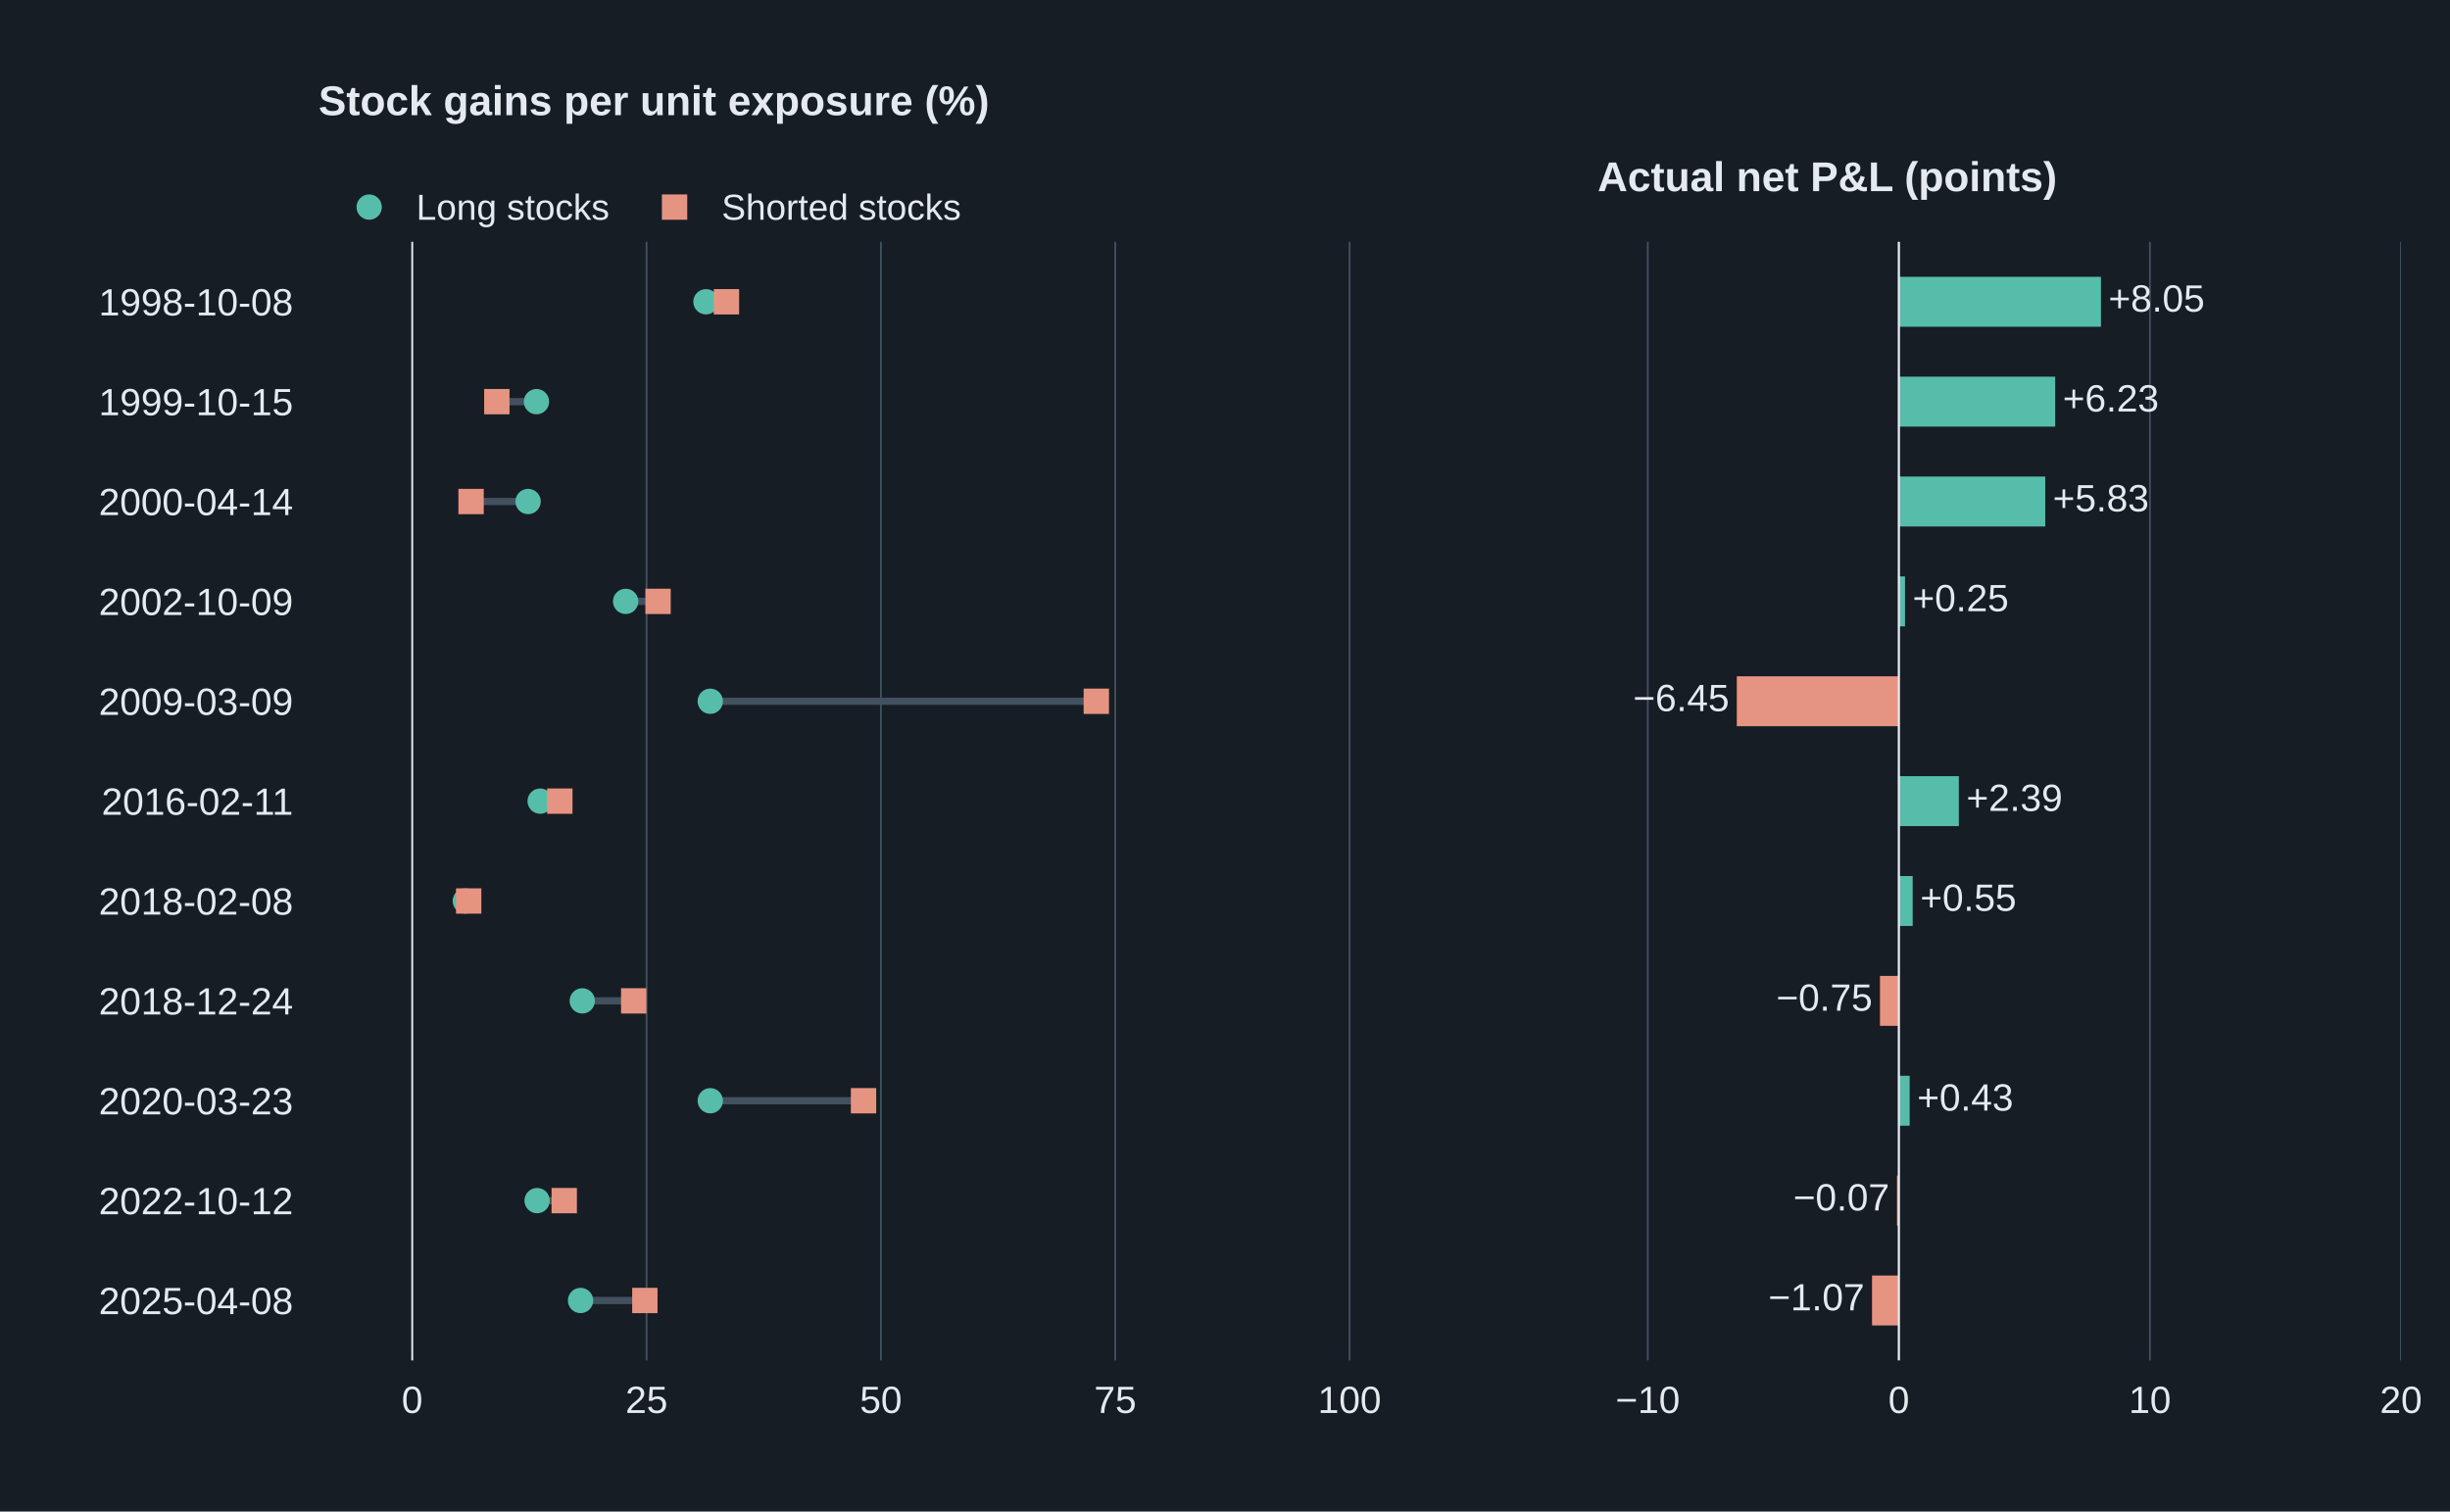
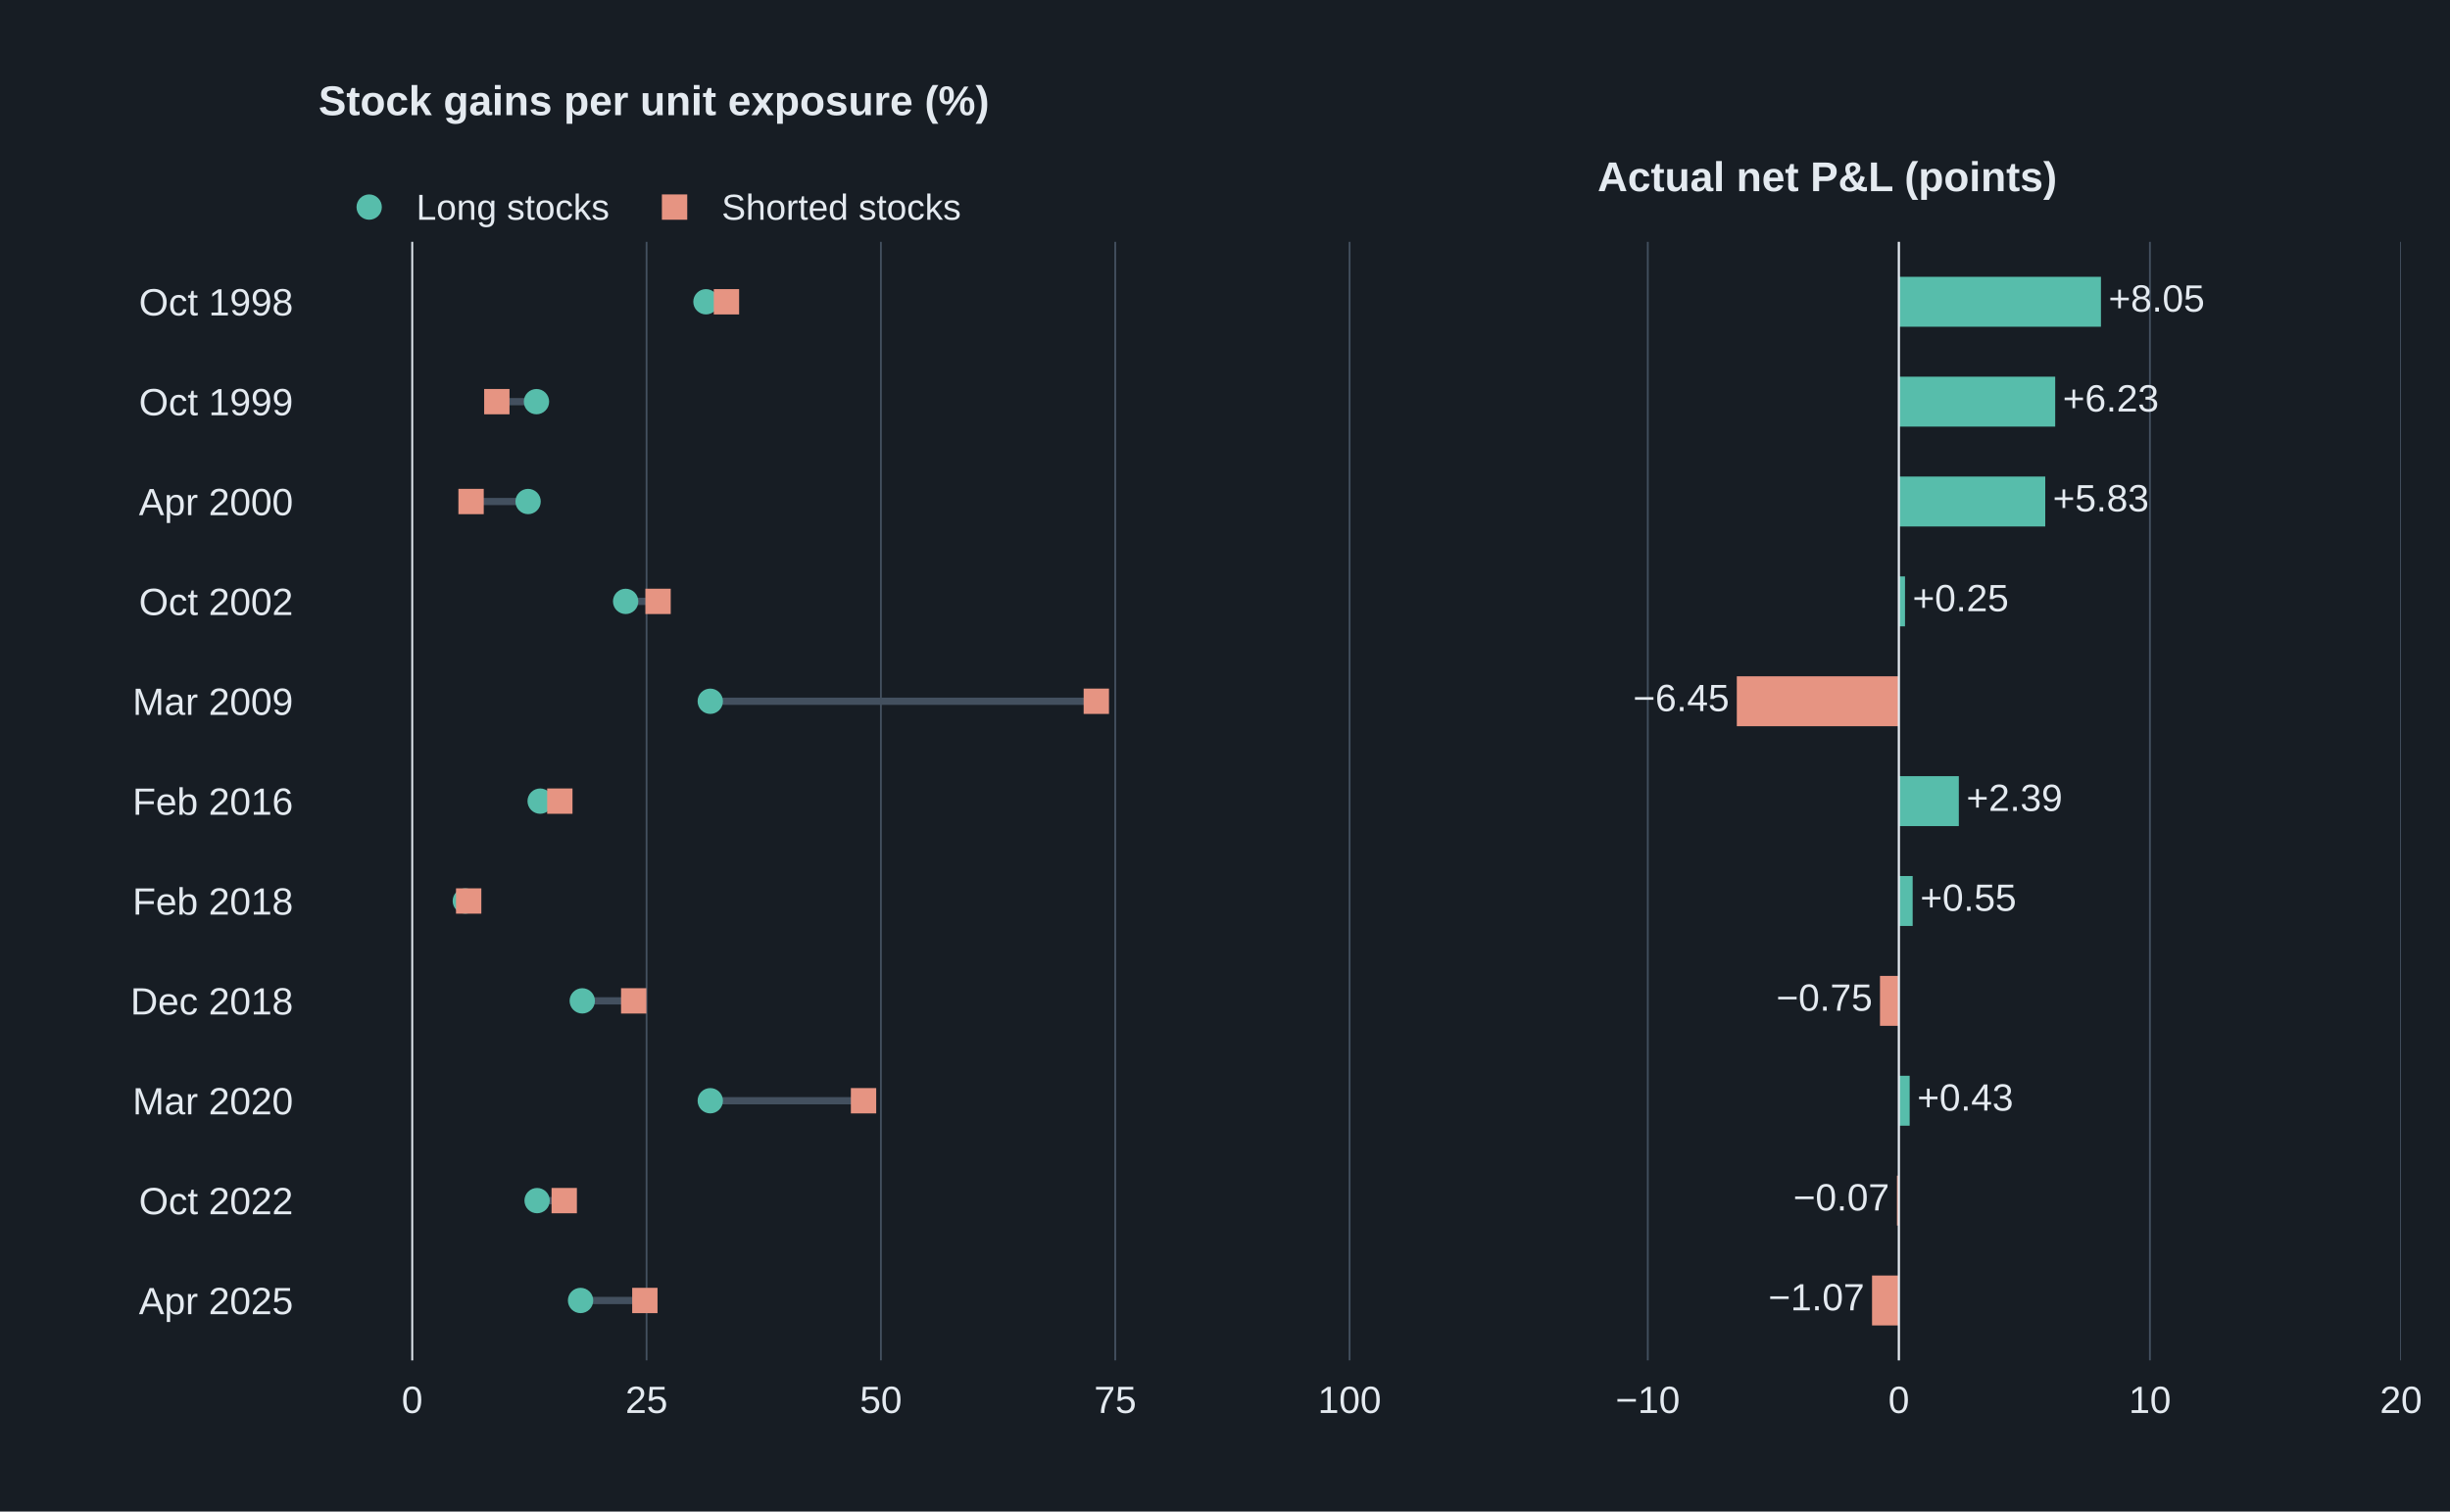
<svg xmlns="http://www.w3.org/2000/svg" xmlns:xlink="http://www.w3.org/1999/xlink" width="676.8pt" height="417.6pt" viewBox="0 0 676.8 417.6" version="1.1">
  <defs>
    <style type="text/css">*{stroke-linejoin: round; stroke-linecap: butt}</style>
  </defs>
  <g id="figure_1">
    <g id="patch_1">
      <path d="M 0 417.6 L 676.8 417.6 L 676.8 0 L 0 0 z " style="fill: #171d24" />
    </g>
    <g id="axes_1">
      <g id="patch_2">
        <path d="M 87.984 375.84 L 398.706 375.84 L 398.706 66.816 L 87.984 66.816 z " style="fill: #171d24" />
      </g>
      <g id="matplotlib.axis_1">
        <g id="xtick_1">
          <g id="line2d_1">
            <path d="M 113.878 375.84 L 113.878 66.816 " clip-path="url(#pa6c7bae0eb)" style="fill: none; stroke: #43505f; stroke-width: 0.5; stroke-linecap: square" />
          </g>
          <g id="line2d_2" />
          <g id="text_1">
            <text style="font-size: 10.5px; font-family: 'Arial', 'DejaVu Sans', sans-serif; text-anchor: middle; fill: #e4eaf0" x="113.878" y="390.356" transform="rotate(-0 113.8775 390.3557)">0</text>
          </g>
        </g>
        <g id="xtick_2">
          <g id="line2d_3">
            <path d="M 178.611 375.84 L 178.611 66.816 " clip-path="url(#pa6c7bae0eb)" style="fill: none; stroke: #43505f; stroke-width: 0.5; stroke-linecap: square" />
          </g>
          <g id="line2d_4" />
          <g id="text_2">
            <text style="font-size: 10.5px; font-family: 'Arial', 'DejaVu Sans', sans-serif; text-anchor: middle; fill: #e4eaf0" x="178.611" y="390.356" transform="rotate(-0 178.6113 390.3557)">25</text>
          </g>
        </g>
        <g id="xtick_3">
          <g id="line2d_5">
            <path d="M 243.345 375.84 L 243.345 66.816 " clip-path="url(#pa6c7bae0eb)" style="fill: none; stroke: #43505f; stroke-width: 0.5; stroke-linecap: square" />
          </g>
          <g id="line2d_6" />
          <g id="text_3">
            <text style="font-size: 10.5px; font-family: 'Arial', 'DejaVu Sans', sans-serif; text-anchor: middle; fill: #e4eaf0" x="243.345" y="390.356" transform="rotate(-0 243.3451 390.3557)">50</text>
          </g>
        </g>
        <g id="xtick_4">
          <g id="line2d_7">
            <path d="M 308.079 375.84 L 308.079 66.816 " clip-path="url(#pa6c7bae0eb)" style="fill: none; stroke: #43505f; stroke-width: 0.5; stroke-linecap: square" />
          </g>
          <g id="line2d_8" />
          <g id="text_4">
            <text style="font-size: 10.5px; font-family: 'Arial', 'DejaVu Sans', sans-serif; text-anchor: middle; fill: #e4eaf0" x="308.079" y="390.356" transform="rotate(-0 308.0789 390.3557)">75</text>
          </g>
        </g>
        <g id="xtick_5">
          <g id="line2d_9">
            <path d="M 372.813 375.84 L 372.813 66.816 " clip-path="url(#pa6c7bae0eb)" style="fill: none; stroke: #43505f; stroke-width: 0.5; stroke-linecap: square" />
          </g>
          <g id="line2d_10" />
          <g id="text_5">
            <text style="font-size: 10.5px; font-family: 'Arial', 'DejaVu Sans', sans-serif; text-anchor: middle; fill: #e4eaf0" x="372.813" y="390.356" transform="rotate(-0 372.8127 390.3557)">100</text>
          </g>
        </g>
      </g>
      <g id="matplotlib.axis_2">
        <g id="ytick_1">
          <g id="line2d_11" />
          <g id="text_6">
-             <text style="font-size: 10.5px; font-family: 'Arial', 'DejaVu Sans', sans-serif; text-anchor: end; fill: #e4eaf0" x="80.984" y="87.129" transform="rotate(-0 80.984 87.12871)">1998-10-08</text>
+             <text style="font-size: 10.5px; font-family: 'Arial', 'DejaVu Sans', sans-serif; text-anchor: end; fill: #e4eaf0" x="80.984" y="87.129" transform="rotate(-0 80.984 87.12871)">Oct 1998</text>
          </g>
        </g>
        <g id="ytick_2">
          <g id="line2d_12" />
          <g id="text_7">
-             <text style="font-size: 10.5px; font-family: 'Arial', 'DejaVu Sans', sans-serif; text-anchor: end; fill: #e4eaf0" x="80.984" y="114.72" transform="rotate(-0 80.984 114.7201)">1999-10-15</text>
+             <text style="font-size: 10.5px; font-family: 'Arial', 'DejaVu Sans', sans-serif; text-anchor: end; fill: #e4eaf0" x="80.984" y="114.72" transform="rotate(-0 80.984 114.7201)">Oct 1999</text>
          </g>
        </g>
        <g id="ytick_3">
          <g id="line2d_13" />
          <g id="text_8">
-             <text style="font-size: 10.5px; font-family: 'Arial', 'DejaVu Sans', sans-serif; text-anchor: end; fill: #e4eaf0" x="80.984" y="142.312" transform="rotate(-0 80.984 142.3116)">2000-04-14</text>
+             <text style="font-size: 10.5px; font-family: 'Arial', 'DejaVu Sans', sans-serif; text-anchor: end; fill: #e4eaf0" x="80.984" y="142.327" transform="rotate(-0 80.984 142.3272)">Apr 2000</text>
          </g>
        </g>
        <g id="ytick_4">
          <g id="line2d_14" />
          <g id="text_9">
-             <text style="font-size: 10.5px; font-family: 'Arial', 'DejaVu Sans', sans-serif; text-anchor: end; fill: #e4eaf0" x="80.984" y="169.903" transform="rotate(-0 80.984 169.903)">2002-10-09</text>
+             <text style="font-size: 10.5px; font-family: 'Arial', 'DejaVu Sans', sans-serif; text-anchor: end; fill: #e4eaf0" x="80.984" y="169.903" transform="rotate(-0 80.984 169.903)">Oct 2002</text>
          </g>
        </g>
        <g id="ytick_5">
          <g id="line2d_15" />
          <g id="text_10">
-             <text style="font-size: 10.5px; font-family: 'Arial', 'DejaVu Sans', sans-serif; text-anchor: end; fill: #e4eaf0" x="80.984" y="197.494" transform="rotate(-0 80.984 197.4944)">2009-03-09</text>
+             <text style="font-size: 10.5px; font-family: 'Arial', 'DejaVu Sans', sans-serif; text-anchor: end; fill: #e4eaf0" x="80.984" y="197.494" transform="rotate(-0 80.984 197.4944)">Mar 2009</text>
          </g>
        </g>
        <g id="ytick_6">
          <g id="line2d_16" />
          <g id="text_11">
-             <text style="font-size: 10.5px; font-family: 'Arial', 'DejaVu Sans', sans-serif; text-anchor: end; fill: #e4eaf0" x="80.984" y="225.086" transform="rotate(-0 80.984 225.0859)">2016-02-11</text>
+             <text style="font-size: 10.5px; font-family: 'Arial', 'DejaVu Sans', sans-serif; text-anchor: end; fill: #e4eaf0" x="80.984" y="225.086" transform="rotate(-0 80.984 225.0859)">Feb 2016</text>
          </g>
        </g>
        <g id="ytick_7">
          <g id="line2d_17" />
          <g id="text_12">
-             <text style="font-size: 10.5px; font-family: 'Arial', 'DejaVu Sans', sans-serif; text-anchor: end; fill: #e4eaf0" x="80.984" y="252.677" transform="rotate(-0 80.984 252.6773)">2018-02-08</text>
+             <text style="font-size: 10.5px; font-family: 'Arial', 'DejaVu Sans', sans-serif; text-anchor: end; fill: #e4eaf0" x="80.984" y="252.677" transform="rotate(-0 80.984 252.6773)">Feb 2018</text>
          </g>
        </g>
        <g id="ytick_8">
          <g id="line2d_18" />
          <g id="text_13">
-             <text style="font-size: 10.5px; font-family: 'Arial', 'DejaVu Sans', sans-serif; text-anchor: end; fill: #e4eaf0" x="80.984" y="280.269" transform="rotate(-0 80.984 280.2687)">2018-12-24</text>
+             <text style="font-size: 10.5px; font-family: 'Arial', 'DejaVu Sans', sans-serif; text-anchor: end; fill: #e4eaf0" x="80.984" y="280.269" transform="rotate(-0 80.984 280.2687)">Dec 2018</text>
          </g>
        </g>
        <g id="ytick_9">
          <g id="line2d_19" />
          <g id="text_14">
-             <text style="font-size: 10.5px; font-family: 'Arial', 'DejaVu Sans', sans-serif; text-anchor: end; fill: #e4eaf0" x="80.984" y="307.86" transform="rotate(-0 80.984 307.8601)">2020-03-23</text>
+             <text style="font-size: 10.5px; font-family: 'Arial', 'DejaVu Sans', sans-serif; text-anchor: end; fill: #e4eaf0" x="80.984" y="307.86" transform="rotate(-0 80.984 307.8601)">Mar 2020</text>
          </g>
        </g>
        <g id="ytick_10">
          <g id="line2d_20" />
          <g id="text_15">
-             <text style="font-size: 10.5px; font-family: 'Arial', 'DejaVu Sans', sans-serif; text-anchor: end; fill: #e4eaf0" x="80.984" y="335.452" transform="rotate(-0 80.984 335.4516)">2022-10-12</text>
+             <text style="font-size: 10.5px; font-family: 'Arial', 'DejaVu Sans', sans-serif; text-anchor: end; fill: #e4eaf0" x="80.984" y="335.452" transform="rotate(-0 80.984 335.4516)">Oct 2022</text>
          </g>
        </g>
        <g id="ytick_11">
          <g id="line2d_21" />
          <g id="text_16">
-             <text style="font-size: 10.5px; font-family: 'Arial', 'DejaVu Sans', sans-serif; text-anchor: end; fill: #e4eaf0" x="80.984" y="363.043" transform="rotate(-0 80.984 363.043)">2025-04-08</text>
+             <text style="font-size: 10.5px; font-family: 'Arial', 'DejaVu Sans', sans-serif; text-anchor: end; fill: #e4eaf0" x="80.984" y="363.059" transform="rotate(-0 80.984 363.0586)">Apr 2025</text>
          </g>
        </g>
      </g>
      <g id="line2d_22">
        <path d="M 195.017 83.371 L 200.678 83.371 " clip-path="url(#pa6c7bae0eb)" style="fill: none; stroke: #43505f; stroke-width: 2; stroke-linecap: square" />
      </g>
      <g id="line2d_23">
        <defs>
          <path id="md9a8fb9a7d" d="M 0 3 C 0.796 3 1.559 2.684 2.121 2.121 C 2.684 1.559 3 0.796 3 0 C 3 -0.796 2.684 -1.559 2.121 -2.121 C 1.559 -2.684 0.796 -3 0 -3 C -0.796 -3 -1.559 -2.684 -2.121 -2.121 C -2.684 -1.559 -3 -0.796 -3 0 C -3 0.796 -2.684 1.559 -2.121 2.121 C -1.559 2.684 -0.796 3 0 3 z " style="stroke: #57bdab" />
        </defs>
        <g clip-path="url(#pa6c7bae0eb)">
          <use xlink:href="#md9a8fb9a7d" x="195.017" y="83.371" style="fill: #57bdab; stroke: #57bdab" />
        </g>
      </g>
      <g id="line2d_24">
        <defs>
          <path id="ma3867395b4" d="M -3 3 L 3 3 L 3 -3 L -3 -3 z " style="stroke: #e69482; stroke-linejoin: miter" />
        </defs>
        <g clip-path="url(#pa6c7bae0eb)">
          <use xlink:href="#ma3867395b4" x="200.678" y="83.371" style="fill: #e69482; stroke: #e69482; stroke-linejoin: miter" />
        </g>
      </g>
      <g id="line2d_25">
        <path d="M 148.198 110.962 L 137.247 110.962 " clip-path="url(#pa6c7bae0eb)" style="fill: none; stroke: #43505f; stroke-width: 2; stroke-linecap: square" />
      </g>
      <g id="line2d_26">
        <g clip-path="url(#pa6c7bae0eb)">
          <use xlink:href="#md9a8fb9a7d" x="148.198" y="110.962" style="fill: #57bdab; stroke: #57bdab" />
        </g>
      </g>
      <g id="line2d_27">
        <g clip-path="url(#pa6c7bae0eb)">
          <use xlink:href="#ma3867395b4" x="137.247" y="110.962" style="fill: #e69482; stroke: #e69482; stroke-linejoin: miter" />
        </g>
      </g>
      <g id="line2d_28">
        <path d="M 145.883 138.554 L 130.132 138.554 " clip-path="url(#pa6c7bae0eb)" style="fill: none; stroke: #43505f; stroke-width: 2; stroke-linecap: square" />
      </g>
      <g id="line2d_29">
        <g clip-path="url(#pa6c7bae0eb)">
          <use xlink:href="#md9a8fb9a7d" x="145.883" y="138.554" style="fill: #57bdab; stroke: #57bdab" />
        </g>
      </g>
      <g id="line2d_30">
        <g clip-path="url(#pa6c7bae0eb)">
          <use xlink:href="#ma3867395b4" x="130.132" y="138.554" style="fill: #e69482; stroke: #e69482; stroke-linejoin: miter" />
        </g>
      </g>
      <g id="line2d_31">
        <path d="M 172.829 166.145 L 181.785 166.145 " clip-path="url(#pa6c7bae0eb)" style="fill: none; stroke: #43505f; stroke-width: 2; stroke-linecap: square" />
      </g>
      <g id="line2d_32">
        <g clip-path="url(#pa6c7bae0eb)">
          <use xlink:href="#md9a8fb9a7d" x="172.829" y="166.145" style="fill: #57bdab; stroke: #57bdab" />
        </g>
      </g>
      <g id="line2d_33">
        <g clip-path="url(#pa6c7bae0eb)">
          <use xlink:href="#ma3867395b4" x="181.785" y="166.145" style="fill: #e69482; stroke: #e69482; stroke-linejoin: miter" />
        </g>
      </g>
      <g id="line2d_34">
        <path d="M 196.207 193.737 L 302.851 193.737 " clip-path="url(#pa6c7bae0eb)" style="fill: none; stroke: #43505f; stroke-width: 2; stroke-linecap: square" />
      </g>
      <g id="line2d_35">
        <g clip-path="url(#pa6c7bae0eb)">
          <use xlink:href="#md9a8fb9a7d" x="196.207" y="193.737" style="fill: #57bdab; stroke: #57bdab" />
        </g>
      </g>
      <g id="line2d_36">
        <g clip-path="url(#pa6c7bae0eb)">
          <use xlink:href="#ma3867395b4" x="302.851" y="193.737" style="fill: #e69482; stroke: #e69482; stroke-linejoin: miter" />
        </g>
      </g>
      <g id="line2d_37">
        <path d="M 149.215 221.328 L 154.65 221.328 " clip-path="url(#pa6c7bae0eb)" style="fill: none; stroke: #43505f; stroke-width: 2; stroke-linecap: square" />
      </g>
      <g id="line2d_38">
        <g clip-path="url(#pa6c7bae0eb)">
          <use xlink:href="#md9a8fb9a7d" x="149.215" y="221.328" style="fill: #57bdab; stroke: #57bdab" />
        </g>
      </g>
      <g id="line2d_39">
        <g clip-path="url(#pa6c7bae0eb)">
          <use xlink:href="#ma3867395b4" x="154.65" y="221.328" style="fill: #e69482; stroke: #e69482; stroke-linejoin: miter" />
        </g>
      </g>
      <g id="line2d_40">
        <path d="M 128.541 248.919 L 129.468 248.919 " clip-path="url(#pa6c7bae0eb)" style="fill: none; stroke: #43505f; stroke-width: 2; stroke-linecap: square" />
      </g>
      <g id="line2d_41">
        <g clip-path="url(#pa6c7bae0eb)">
          <use xlink:href="#md9a8fb9a7d" x="128.541" y="248.919" style="fill: #57bdab; stroke: #57bdab" />
        </g>
      </g>
      <g id="line2d_42">
        <g clip-path="url(#pa6c7bae0eb)">
          <use xlink:href="#ma3867395b4" x="129.468" y="248.919" style="fill: #e69482; stroke: #e69482; stroke-linejoin: miter" />
        </g>
      </g>
      <g id="line2d_43">
        <path d="M 160.849 276.511 L 175.062 276.511 " clip-path="url(#pa6c7bae0eb)" style="fill: none; stroke: #43505f; stroke-width: 2; stroke-linecap: square" />
      </g>
      <g id="line2d_44">
        <g clip-path="url(#pa6c7bae0eb)">
          <use xlink:href="#md9a8fb9a7d" x="160.849" y="276.511" style="fill: #57bdab; stroke: #57bdab" />
        </g>
      </g>
      <g id="line2d_45">
        <g clip-path="url(#pa6c7bae0eb)">
          <use xlink:href="#ma3867395b4" x="175.062" y="276.511" style="fill: #e69482; stroke: #e69482; stroke-linejoin: miter" />
        </g>
      </g>
      <g id="line2d_46">
        <path d="M 196.209 304.102 L 238.549 304.102 " clip-path="url(#pa6c7bae0eb)" style="fill: none; stroke: #43505f; stroke-width: 2; stroke-linecap: square" />
      </g>
      <g id="line2d_47">
        <g clip-path="url(#pa6c7bae0eb)">
          <use xlink:href="#md9a8fb9a7d" x="196.209" y="304.102" style="fill: #57bdab; stroke: #57bdab" />
        </g>
      </g>
      <g id="line2d_48">
        <g clip-path="url(#pa6c7bae0eb)">
          <use xlink:href="#ma3867395b4" x="238.549" y="304.102" style="fill: #e69482; stroke: #e69482; stroke-linejoin: miter" />
        </g>
      </g>
      <g id="line2d_49">
        <path d="M 148.372 331.694 L 155.865 331.694 " clip-path="url(#pa6c7bae0eb)" style="fill: none; stroke: #43505f; stroke-width: 2; stroke-linecap: square" />
      </g>
      <g id="line2d_50">
        <g clip-path="url(#pa6c7bae0eb)">
          <use xlink:href="#md9a8fb9a7d" x="148.372" y="331.694" style="fill: #57bdab; stroke: #57bdab" />
        </g>
      </g>
      <g id="line2d_51">
        <g clip-path="url(#pa6c7bae0eb)">
          <use xlink:href="#ma3867395b4" x="155.865" y="331.694" style="fill: #e69482; stroke: #e69482; stroke-linejoin: miter" />
        </g>
      </g>
      <g id="line2d_52">
        <path d="M 160.377 359.285 L 178.136 359.285 " clip-path="url(#pa6c7bae0eb)" style="fill: none; stroke: #43505f; stroke-width: 2; stroke-linecap: square" />
      </g>
      <g id="line2d_53">
        <g clip-path="url(#pa6c7bae0eb)">
          <use xlink:href="#md9a8fb9a7d" x="160.377" y="359.285" style="fill: #57bdab; stroke: #57bdab" />
        </g>
      </g>
      <g id="line2d_54">
        <g clip-path="url(#pa6c7bae0eb)">
          <use xlink:href="#ma3867395b4" x="178.136" y="359.285" style="fill: #e69482; stroke: #e69482; stroke-linejoin: miter" />
        </g>
      </g>
      <g id="line2d_55">
        <path d="M 113.878 375.84 L 113.878 66.816 " clip-path="url(#pa6c7bae0eb)" style="fill: none; stroke: #e4eaf0; stroke-width: 0.5; stroke-linecap: square" />
      </g>
      <g id="text_17">
        <text style="font-weight: 700; font-size: 11.5px; font-family: 'Arial', 'DejaVu Sans', sans-serif; text-anchor: start; fill: #e4eaf0" x="87.984" y="31.816" transform="rotate(-0 87.984 31.816)">Stock gains per unit exposure (%)</text>
      </g>
      <g id="legend_1">
        <g id="line2d_56">
          <g>
            <use xlink:href="#md9a8fb9a7d" x="101.984" y="57.211" style="fill: #57bdab; stroke: #57bdab" />
          </g>
        </g>
        <g id="text_18">
          <text style="font-size: 10px; font-family: 'Arial', 'DejaVu Sans', sans-serif; text-anchor: start; fill: #e4eaf0" x="114.984" y="60.711" transform="rotate(-0 114.984 60.71131)">Long stocks</text>
        </g>
        <g id="line2d_57">
          <g>
            <use xlink:href="#ma3867395b4" x="186.345" y="57.211" style="fill: #e69482; stroke: #e69482; stroke-linejoin: miter" />
          </g>
        </g>
        <g id="text_19">
          <text style="font-size: 10px; font-family: 'Arial', 'DejaVu Sans', sans-serif; text-anchor: start; fill: #e4eaf0" x="199.345" y="60.711" transform="rotate(-0 199.3449 60.71131)">Shorted stocks</text>
        </g>
      </g>
    </g>
    <g id="axes_2">
      <g id="patch_3">
        <path d="M 441.32 375.84 L 663.264 375.84 L 663.264 66.816 L 441.32 66.816 z " style="fill: #171d24" />
      </g>
      <g id="matplotlib.axis_3">
        <g id="xtick_6">
          <g id="line2d_58">
            <path d="M 455.191 375.84 L 455.191 66.816 " clip-path="url(#pb211f99e89)" style="fill: none; stroke: #43505f; stroke-width: 0.5; stroke-linecap: square" />
          </g>
          <g id="line2d_59" />
          <g id="text_20">
            <text style="font-size: 10.5px; font-family: 'Arial', 'DejaVu Sans', sans-serif; text-anchor: middle; fill: #e4eaf0" x="455.191" y="390.356" transform="rotate(-0 455.1911 390.3557)">−10</text>
          </g>
        </g>
        <g id="xtick_7">
          <g id="line2d_60">
            <path d="M 524.549 375.84 L 524.549 66.816 " clip-path="url(#pb211f99e89)" style="fill: none; stroke: #43505f; stroke-width: 0.5; stroke-linecap: square" />
          </g>
          <g id="line2d_61" />
          <g id="text_21">
            <text style="font-size: 10.5px; font-family: 'Arial', 'DejaVu Sans', sans-serif; text-anchor: middle; fill: #e4eaf0" x="524.549" y="390.356" transform="rotate(-0 524.5487 390.3557)">0</text>
          </g>
        </g>
        <g id="xtick_8">
          <g id="line2d_62">
            <path d="M 593.906 375.84 L 593.906 66.816 " clip-path="url(#pb211f99e89)" style="fill: none; stroke: #43505f; stroke-width: 0.5; stroke-linecap: square" />
          </g>
          <g id="line2d_63" />
          <g id="text_22">
            <text style="font-size: 10.5px; font-family: 'Arial', 'DejaVu Sans', sans-serif; text-anchor: middle; fill: #e4eaf0" x="593.906" y="390.356" transform="rotate(-0 593.9064 390.3557)">10</text>
          </g>
        </g>
        <g id="xtick_9">
          <g id="line2d_64">
            <path d="M 663.264 375.84 L 663.264 66.816 " clip-path="url(#pb211f99e89)" style="fill: none; stroke: #43505f; stroke-width: 0.5; stroke-linecap: square" />
          </g>
          <g id="line2d_65" />
          <g id="text_23">
            <text style="font-size: 10.5px; font-family: 'Arial', 'DejaVu Sans', sans-serif; text-anchor: middle; fill: #e4eaf0" x="663.264" y="390.356" transform="rotate(-0 663.264 390.3557)">20</text>
          </g>
        </g>
      </g>
      <g id="matplotlib.axis_4">
        <g id="ytick_12">
          <g id="line2d_66" />
        </g>
        <g id="ytick_13">
          <g id="line2d_67" />
        </g>
        <g id="ytick_14">
          <g id="line2d_68" />
        </g>
        <g id="ytick_15">
          <g id="line2d_69" />
        </g>
        <g id="ytick_16">
          <g id="line2d_70" />
        </g>
        <g id="ytick_17">
          <g id="line2d_71" />
        </g>
        <g id="ytick_18">
          <g id="line2d_72" />
        </g>
        <g id="ytick_19">
          <g id="line2d_73" />
        </g>
        <g id="ytick_20">
          <g id="line2d_74" />
        </g>
        <g id="ytick_21">
          <g id="line2d_75" />
        </g>
        <g id="ytick_22">
          <g id="line2d_76" />
        </g>
      </g>
      <g id="patch_4">
        <path d="M 524.549 76.473 L 580.378 76.473 L 580.378 90.269 L 524.549 90.269 z " clip-path="url(#pb211f99e89)" style="fill: #57bdab" />
      </g>
      <g id="patch_5">
        <path d="M 524.549 104.064 L 567.74 104.064 L 567.74 117.86 L 524.549 117.86 z " clip-path="url(#pb211f99e89)" style="fill: #57bdab" />
      </g>
      <g id="patch_6">
        <path d="M 524.549 131.656 L 564.993 131.656 L 564.993 145.452 L 524.549 145.452 z " clip-path="url(#pb211f99e89)" style="fill: #57bdab" />
      </g>
      <g id="patch_7">
        <path d="M 524.549 159.247 L 526.248 159.247 L 526.248 173.043 L 524.549 173.043 z " clip-path="url(#pb211f99e89)" style="fill: #57bdab" />
      </g>
      <g id="patch_8">
        <path d="M 524.549 186.839 L 479.784 186.839 L 479.784 200.634 L 524.549 200.634 z " clip-path="url(#pb211f99e89)" style="fill: #e69482" />
      </g>
      <g id="patch_9">
        <path d="M 524.549 214.43 L 541.119 214.43 L 541.119 228.226 L 524.549 228.226 z " clip-path="url(#pb211f99e89)" style="fill: #57bdab" />
      </g>
      <g id="patch_10">
        <path d="M 524.549 242.022 L 528.366 242.022 L 528.366 255.817 L 524.549 255.817 z " clip-path="url(#pb211f99e89)" style="fill: #57bdab" />
      </g>
      <g id="patch_11">
        <path d="M 524.549 269.613 L 519.336 269.613 L 519.336 283.409 L 524.549 283.409 z " clip-path="url(#pb211f99e89)" style="fill: #e69482" />
      </g>
      <g id="patch_12">
        <path d="M 524.549 297.204 L 527.534 297.204 L 527.534 311 L 524.549 311 z " clip-path="url(#pb211f99e89)" style="fill: #57bdab" />
      </g>
      <g id="patch_13">
        <path d="M 524.549 324.796 L 524.03 324.796 L 524.03 338.592 L 524.549 338.592 z " clip-path="url(#pb211f99e89)" style="fill: #e69482" />
      </g>
      <g id="patch_14">
        <path d="M 524.549 352.387 L 517.14 352.387 L 517.14 366.183 L 524.549 366.183 z " clip-path="url(#pb211f99e89)" style="fill: #e69482" />
      </g>
      <g id="line2d_77">
        <path d="M 524.549 375.84 L 524.549 66.816 " clip-path="url(#pb211f99e89)" style="fill: none; stroke: #e4eaf0; stroke-width: 0.6; stroke-linecap: square" />
      </g>
      <g id="text_24">
        <text style="font-size: 10.5px; font-family: 'Arial', 'DejaVu Sans', sans-serif; text-anchor: start; fill: #e4eaf0" x="582.459" y="86.085" transform="rotate(-0 582.4591 86.08527)">+8.05</text>
      </g>
      <g id="text_25">
        <text style="font-size: 10.5px; font-family: 'Arial', 'DejaVu Sans', sans-serif; text-anchor: start; fill: #e4eaf0" x="569.821" y="113.677" transform="rotate(-0 569.8206 113.6767)">+6.23</text>
      </g>
      <g id="text_26">
        <text style="font-size: 10.5px; font-family: 'Arial', 'DejaVu Sans', sans-serif; text-anchor: start; fill: #e4eaf0" x="567.074" y="141.268" transform="rotate(-0 567.0741 141.2681)">+5.83</text>
      </g>
      <g id="text_27">
        <text style="font-size: 10.5px; font-family: 'Arial', 'DejaVu Sans', sans-serif; text-anchor: start; fill: #e4eaf0" x="528.329" y="168.86" transform="rotate(-0 528.3292 168.8596)">+0.25</text>
      </g>
      <g id="text_28">
        <text style="font-size: 10.5px; font-family: 'Arial', 'DejaVu Sans', sans-serif; text-anchor: end; fill: #e4eaf0" x="477.703" y="196.451" transform="rotate(-0 477.7029 196.451)">−6.45</text>
      </g>
      <g id="text_29">
        <text style="font-size: 10.5px; font-family: 'Arial', 'DejaVu Sans', sans-serif; text-anchor: start; fill: #e4eaf0" x="543.199" y="224.042" transform="rotate(-0 543.1993 224.0424)">+2.39</text>
      </g>
      <g id="text_30">
        <text style="font-size: 10.5px; font-family: 'Arial', 'DejaVu Sans', sans-serif; text-anchor: start; fill: #e4eaf0" x="530.447" y="251.634" transform="rotate(-0 530.447 251.6338)">+0.55</text>
      </g>
      <g id="text_31">
        <text style="font-size: 10.5px; font-family: 'Arial', 'DejaVu Sans', sans-serif; text-anchor: end; fill: #e4eaf0" x="517.255" y="279.225" transform="rotate(-0 517.255 279.2253)">−0.75</text>
      </g>
      <g id="text_32">
        <text style="font-size: 10.5px; font-family: 'Arial', 'DejaVu Sans', sans-serif; text-anchor: start; fill: #e4eaf0" x="529.615" y="306.817" transform="rotate(-0 529.6151 306.8167)">+0.43</text>
      </g>
      <g id="text_33">
        <text style="font-size: 10.5px; font-family: 'Arial', 'DejaVu Sans', sans-serif; text-anchor: end; fill: #e4eaf0" x="521.949" y="334.408" transform="rotate(-0 521.9491 334.4081)">−0.07</text>
      </g>
      <g id="text_34">
        <text style="font-size: 10.5px; font-family: 'Arial', 'DejaVu Sans', sans-serif; text-anchor: end; fill: #e4eaf0" x="515.06" y="362" transform="rotate(-0 515.0597 361.9996)">−1.07</text>
      </g>
      <g id="text_35">
        <text style="font-weight: 700; font-size: 11.5px; font-family: 'Arial', 'DejaVu Sans', sans-serif; text-anchor: start; fill: #e4eaf0" x="441.32" y="52.816" transform="rotate(-0 441.3196 52.816)">Actual net P&amp;L (points)</text>
      </g>
    </g>
  </g>
  <defs>
    <clipPath id="pa6c7bae0eb">
      <rect x="87.984" y="66.816" width="310.722" height="309.024" />
    </clipPath>
    <clipPath id="pb211f99e89">
      <rect x="441.32" y="66.816" width="221.944" height="309.024" />
    </clipPath>
  </defs>
</svg>
